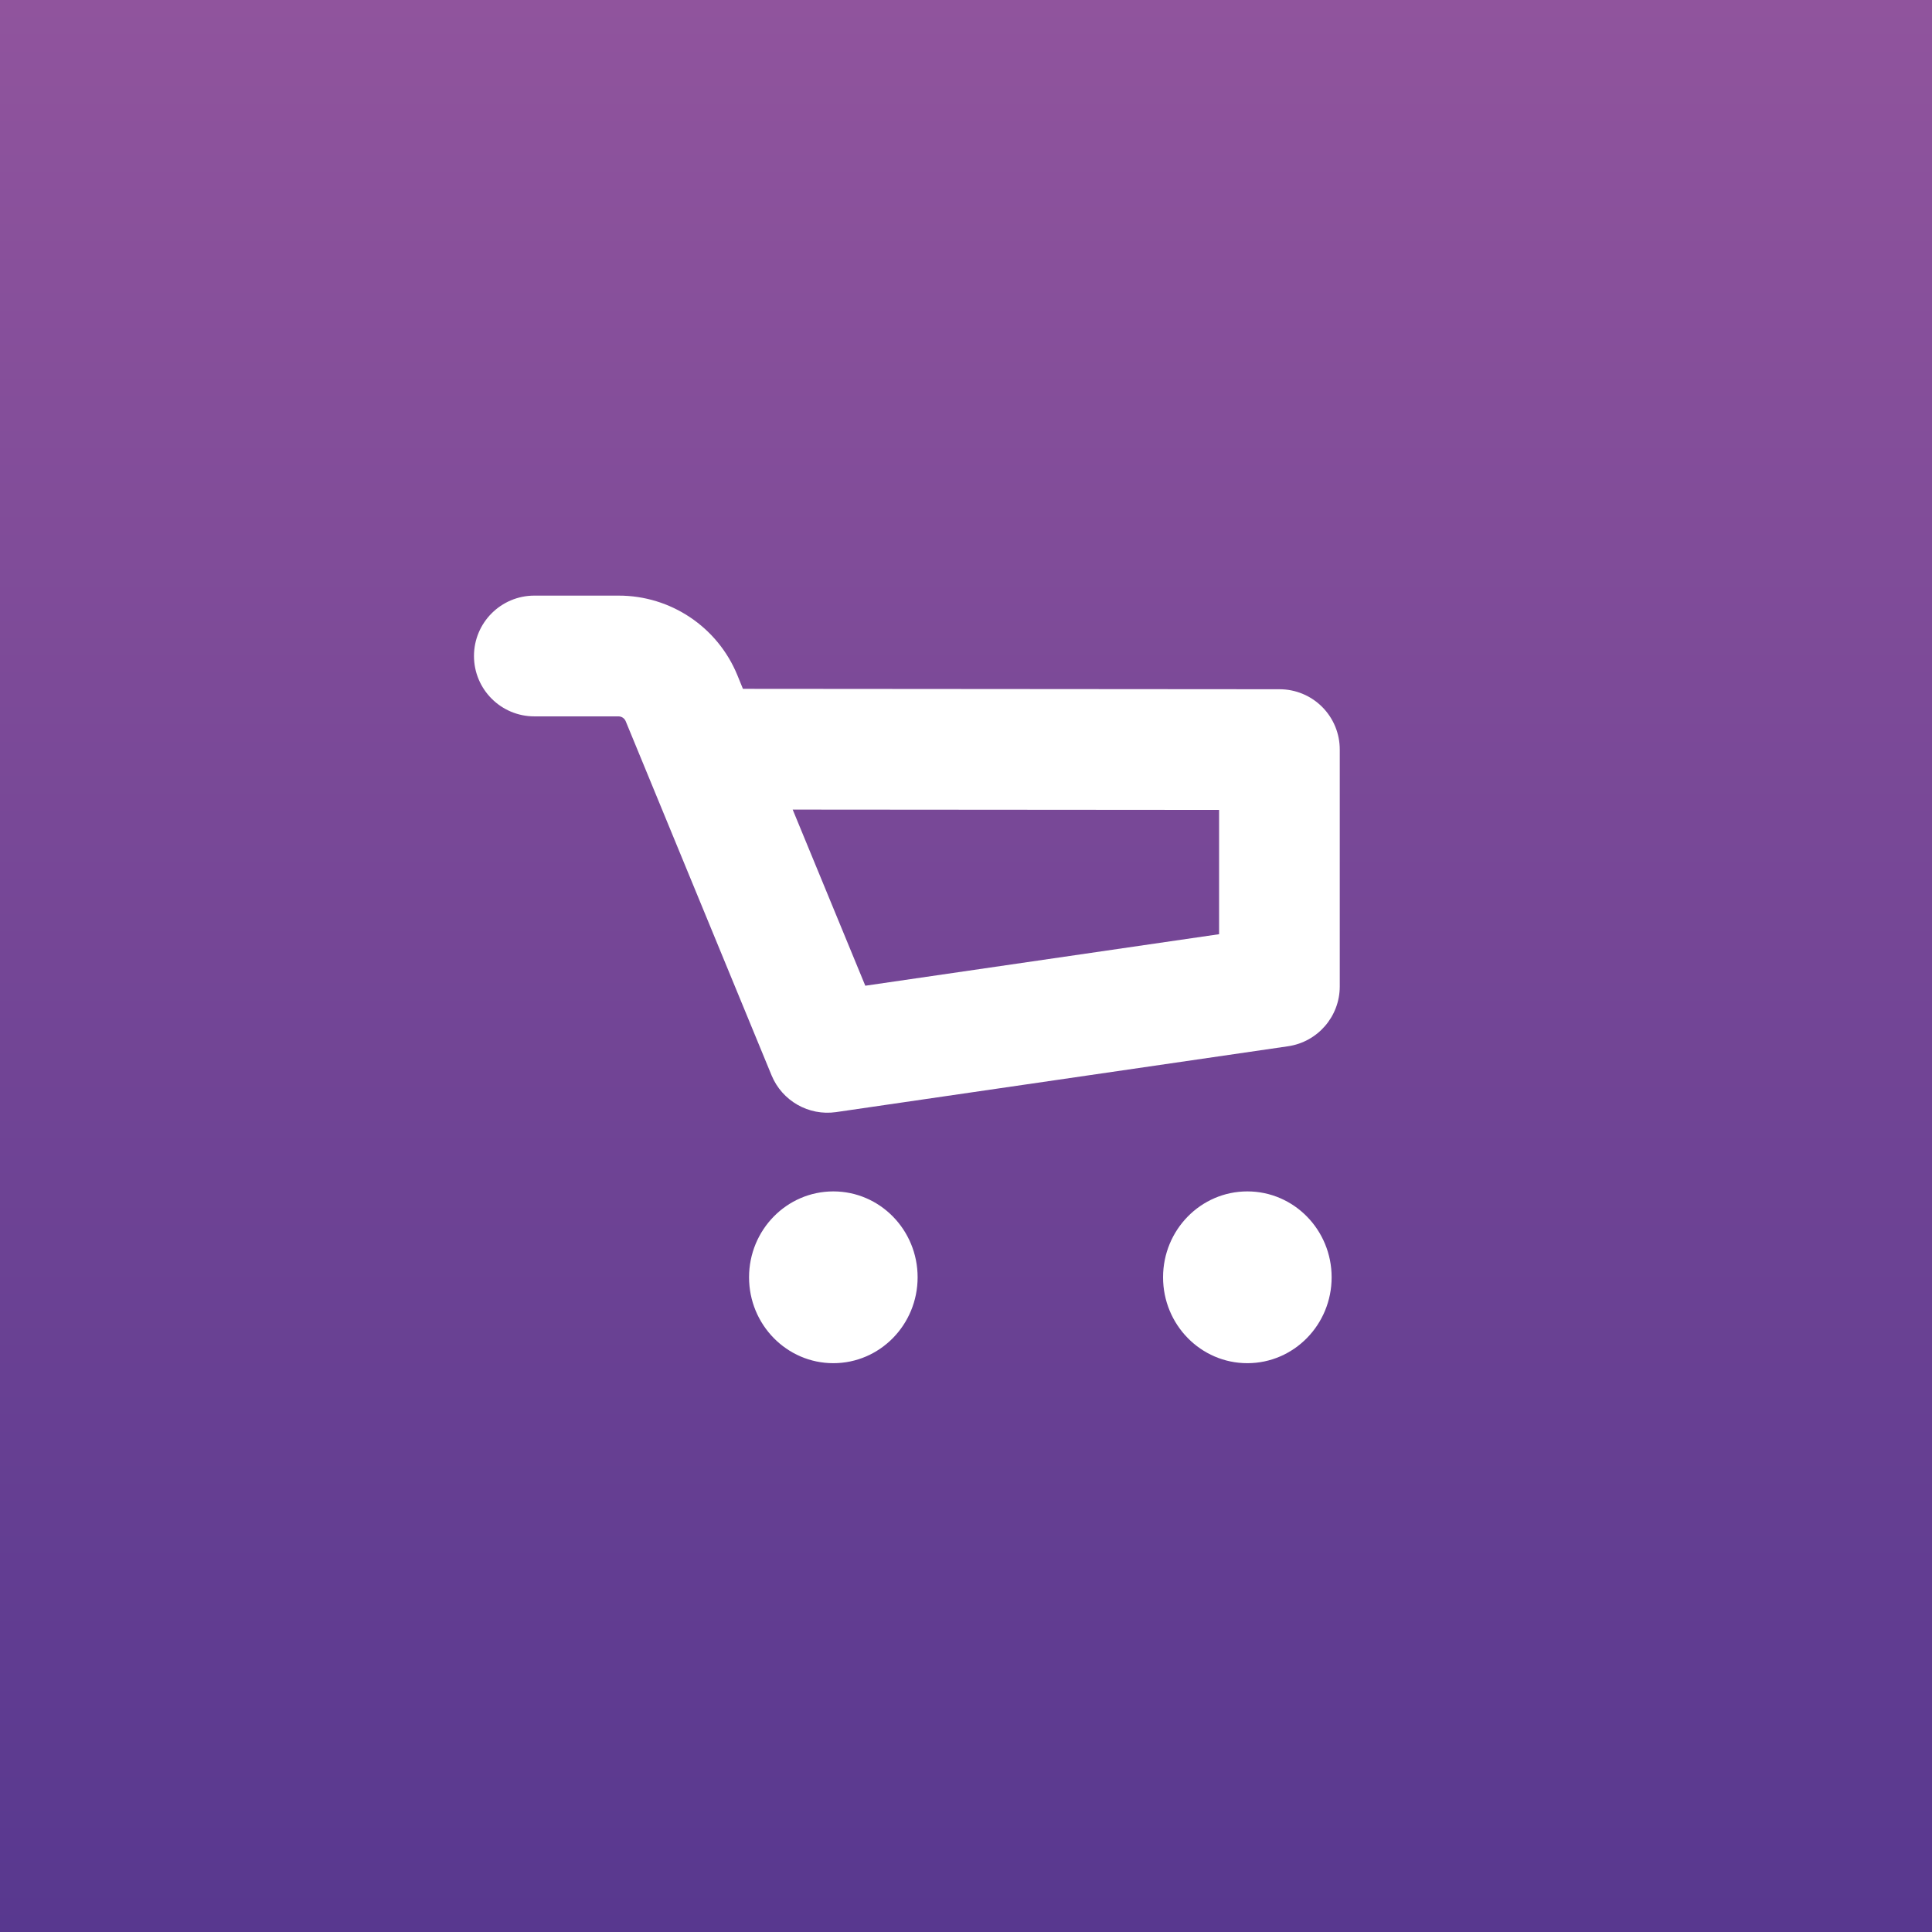
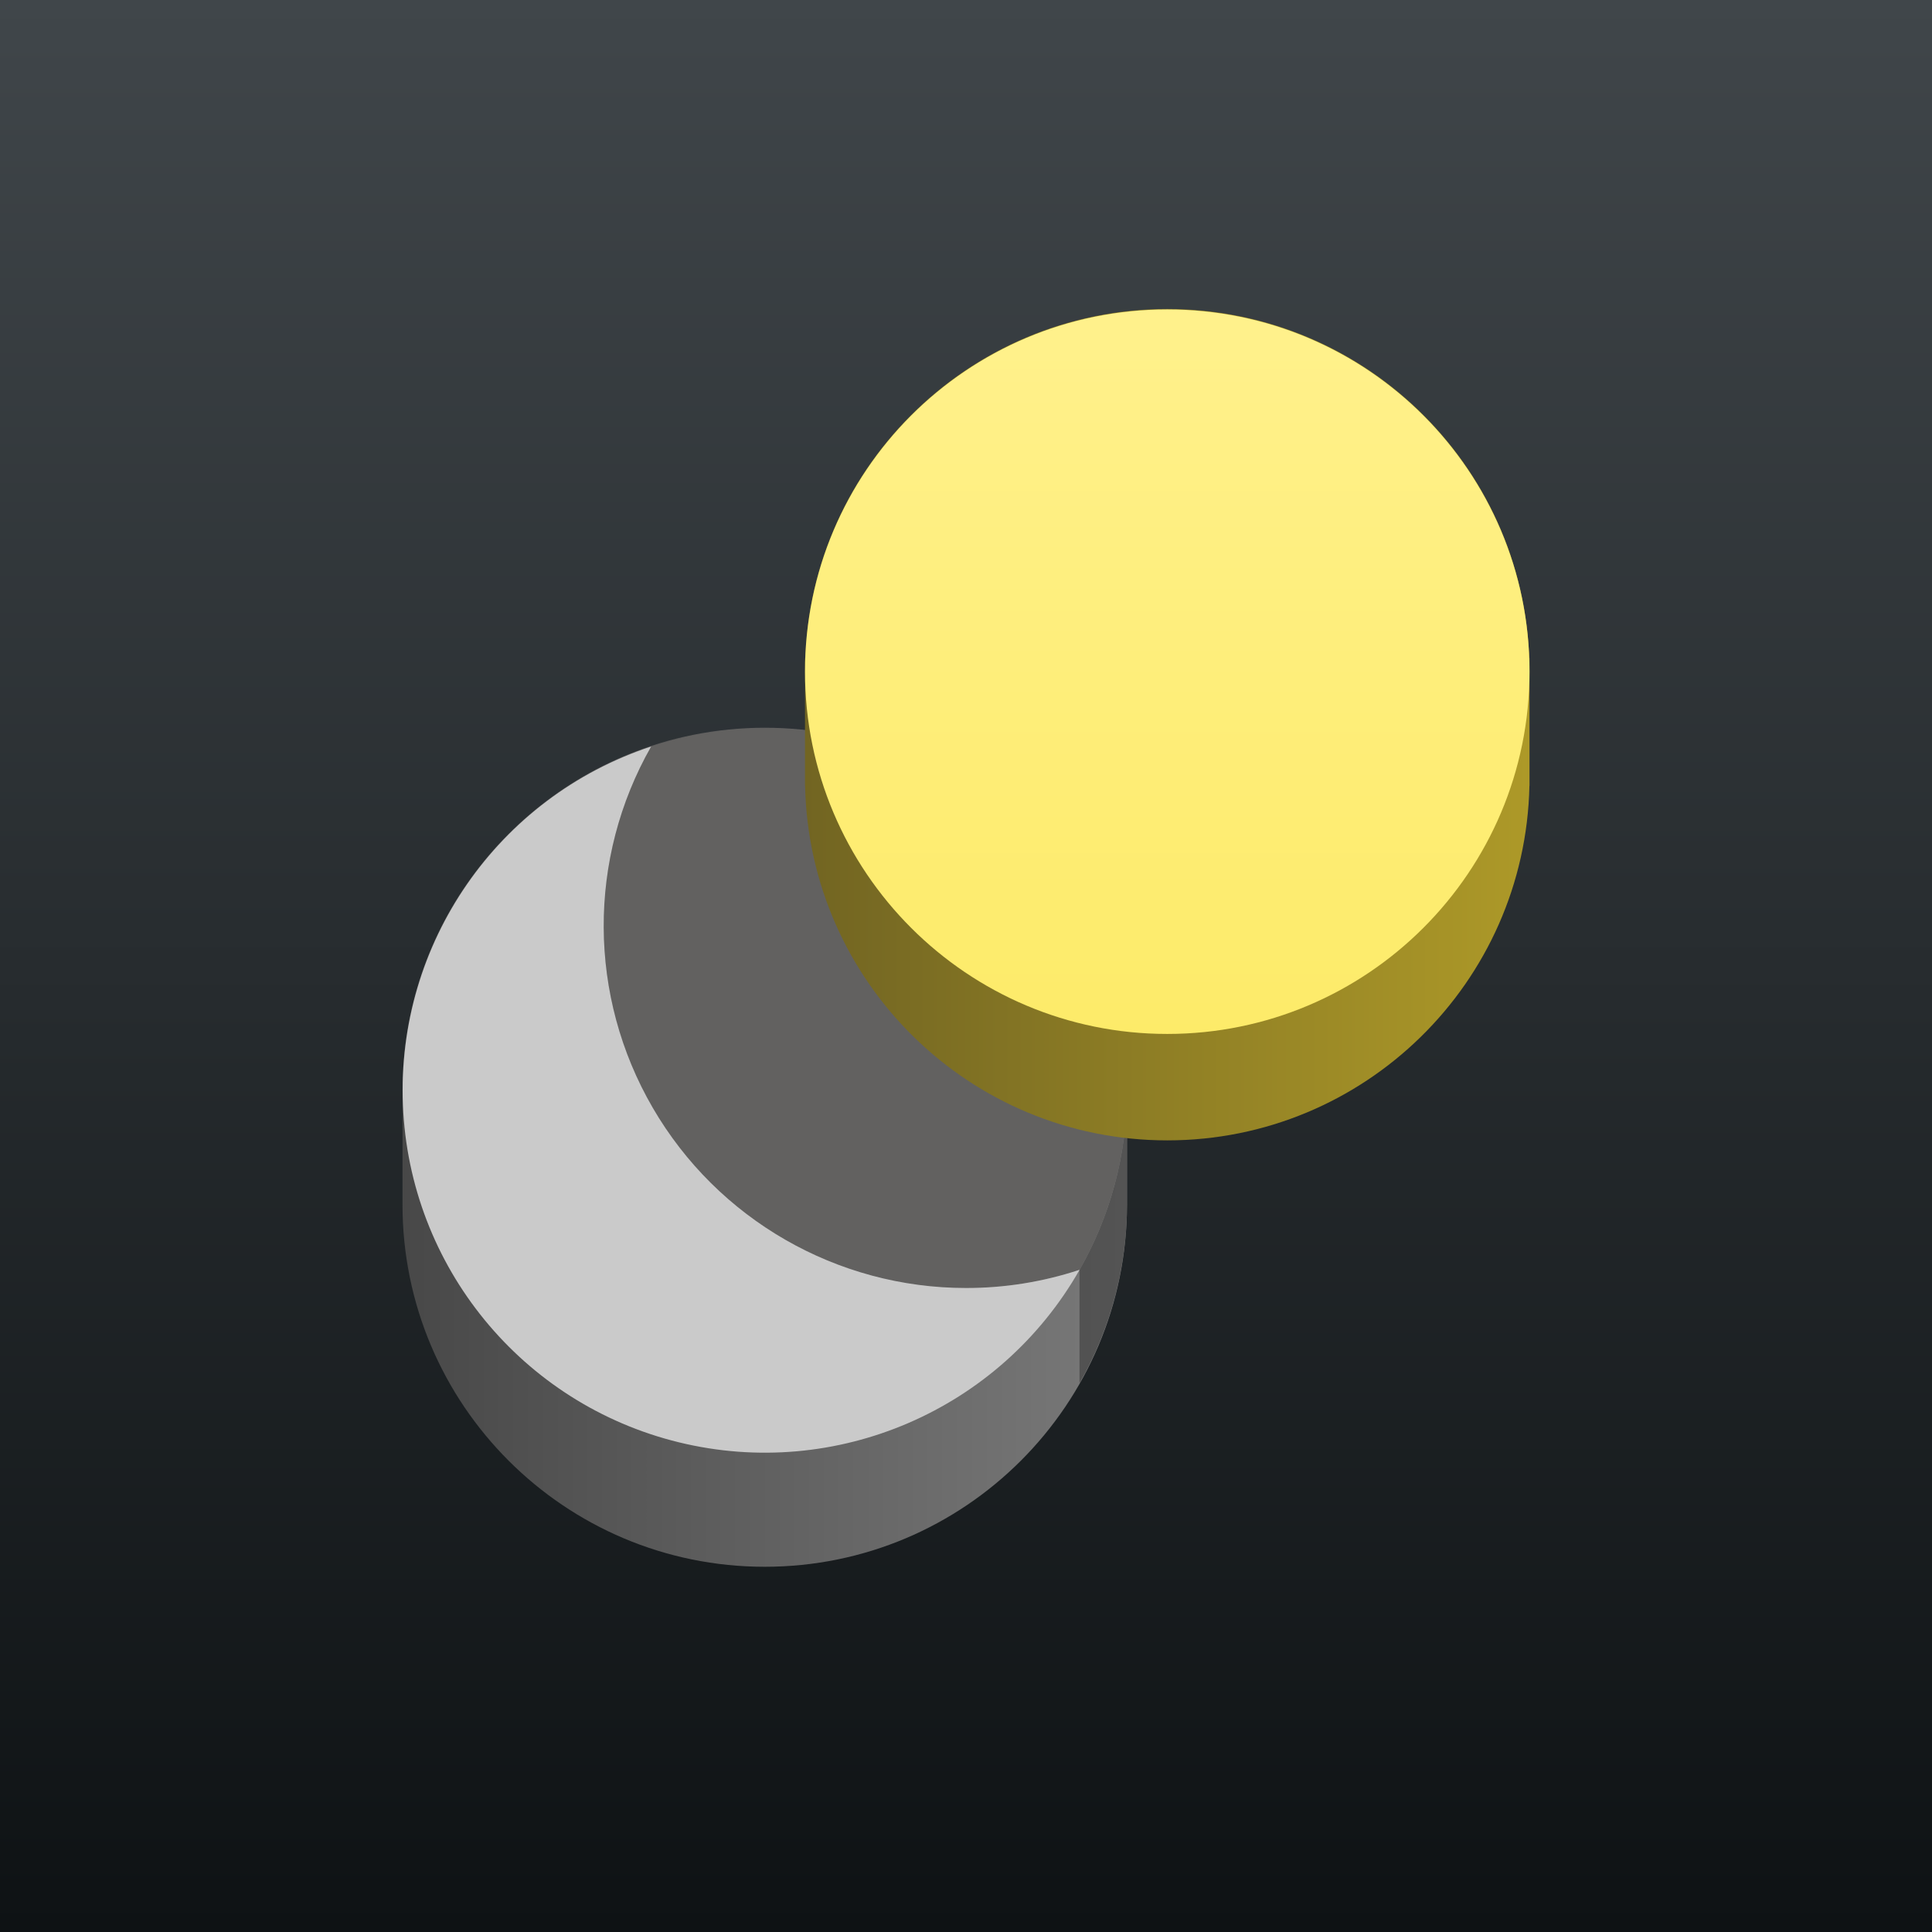
<svg xmlns="http://www.w3.org/2000/svg" id="Layer_1" viewBox="0 0 24 24">
-   <style>.st1{fill-rule:evenodd;clip-rule:evenodd;fill:#fff}</style>
+   <style>.st12{fill-rule:evenodd;clip-rule:evenodd;fill:#cacaca}</style>
  <linearGradient id="SVGID_1_" gradientUnits="userSpaceOnUse" x1="12" y1="24" x2="12">
-     <stop offset="0" stop-color="#58388f" />
-     <stop offset="1" stop-color="#90549d" />
+     <stop offset="0" stop-color="#0e1214" />
+     <stop offset="1" stop-color="#40464a" />
  </linearGradient>
  <path d="M0 0h24v24H0V0z" fill-rule="evenodd" clip-rule="evenodd" fill="url(#SVGID_1_)" />
-   <ellipse class="st1" cx="10.352" cy="15.867" rx="1.047" ry="1.067" />
-   <path class="st1" d="M15.895 8.562l-6.666-.005-.069-.169a1.592 1.592 0 0 0-1.477-.989H6.638a.75.75 0 0 0 0 1.5h1.045c.039 0 .075.024.09.061l1.812 4.399a.751.751 0 0 0 .801.456l5.615-.818a.751.751 0 0 0 .642-.742V9.312a.748.748 0 0 0-.748-.75zm-.751 3.043l-4.395.64-.902-2.188 5.297.004v1.544z" />
-   <ellipse class="st1" cx="15.495" cy="15.867" rx="1.047" ry="1.067" />
+   <linearGradient id="SVGID_2_" gradientUnits="userSpaceOnUse" x1="5" y1="14.25" x2="14" y2="14.25">
+     <stop offset="0" stop-color="#484848" />
+     <stop offset="1" stop-color="#797979" />
+   </linearGradient>
+   <path d="M14 13.547v-.171h-.003a4.5 4.5 0 0 0-8.994 0H5v1.587a4.5 4.5 0 0 0 9 0v-1.416z" fill-rule="evenodd" clip-rule="evenodd" fill="url(#SVGID_2_)" />
+   <linearGradient id="SVGID_3_" gradientUnits="userSpaceOnUse" x1="14" y1="13.547" x2="14" y2="13.547">
+     <stop offset="0" stop-color="#525252" />
+     <stop offset="1" stop-color="#545454" />
+   </linearGradient>
+   <path fill-rule="evenodd" clip-rule="evenodd" fill="url(#SVGID_3_)" d="M14 13.547z" />
+   <linearGradient id="SVGID_4_" gradientUnits="userSpaceOnUse" x1="13.41" y1="15.364" x2="14" y2="15.364">
+     <stop offset="0" stop-color="#525252" />
+     <stop offset="1" stop-color="#545454" />
+   </linearGradient>
+   <path d="M13.41 15.776v1.405a4.487 4.487 0 0 0 .59-2.218v-1.416c0 .811-.215 1.572-.59 2.229z" fill-rule="evenodd" clip-rule="evenodd" fill="url(#SVGID_4_)" />
+   <linearGradient id="SVGID_5_" gradientUnits="userSpaceOnUse" x1="13.997" y1="13.462" x2="14" y2="13.462">
+     <stop offset="0" stop-color="#525252" />
+     <stop offset="1" stop-color="#545454" />
+   </linearGradient>
+   <path d="M14 13.376h-.003l.003.171v-.171z" fill-rule="evenodd" clip-rule="evenodd" fill="url(#SVGID_5_)" />
+   <path d="M9.5 9.047a4.48 4.48 0 0 0-1.411.226 4.5 4.5 0 0 0 5.322 6.501A4.5 4.5 0 0 0 9.5 9.047z" fill-rule="evenodd" clip-rule="evenodd" fill="#626160" />
+   <g>
+     <path class="st12" d="M13.411 15.774zM12 16a4.5 4.5 0 0 1-3.911-6.727 4.5 4.5 0 1 0 5.322 6.501A4.48 4.48 0 0 1 12 16zM8.089 9.273z" />
+   </g>
+   <linearGradient id="SVGID_6_" gradientUnits="userSpaceOnUse" x1="10" y1="9.047" x2="19" y2="9.047">
+     <stop offset="0" stop-color="#726522" />
+     <stop offset="1" stop-color="#ad9928" />
+   </linearGradient>
+   <path d="M18.997 8.174a4.5 4.5 0 0 0-8.994 0H10v1.587h.001a4.5 4.5 0 0 0 8.998 0H19V8.174h-.003z" fill-rule="evenodd" clip-rule="evenodd" fill="url(#SVGID_6_)" />
+   <linearGradient id="SVGID_7_" gradientUnits="userSpaceOnUse" x1="14.5" y1="12.844" x2="14.5" y2="3.844">
+     <stop offset="0" stop-color="#fdeb69" />
+     <stop offset="1" stop-color="#fff18c" />
+   </linearGradient>
+   <path d="M14.5 3.844a4.5 4.5 0 1 1 0 9 4.5 4.5 0 0 1 0-9z" fill-rule="evenodd" clip-rule="evenodd" fill="url(#SVGID_7_)" />
</svg>
